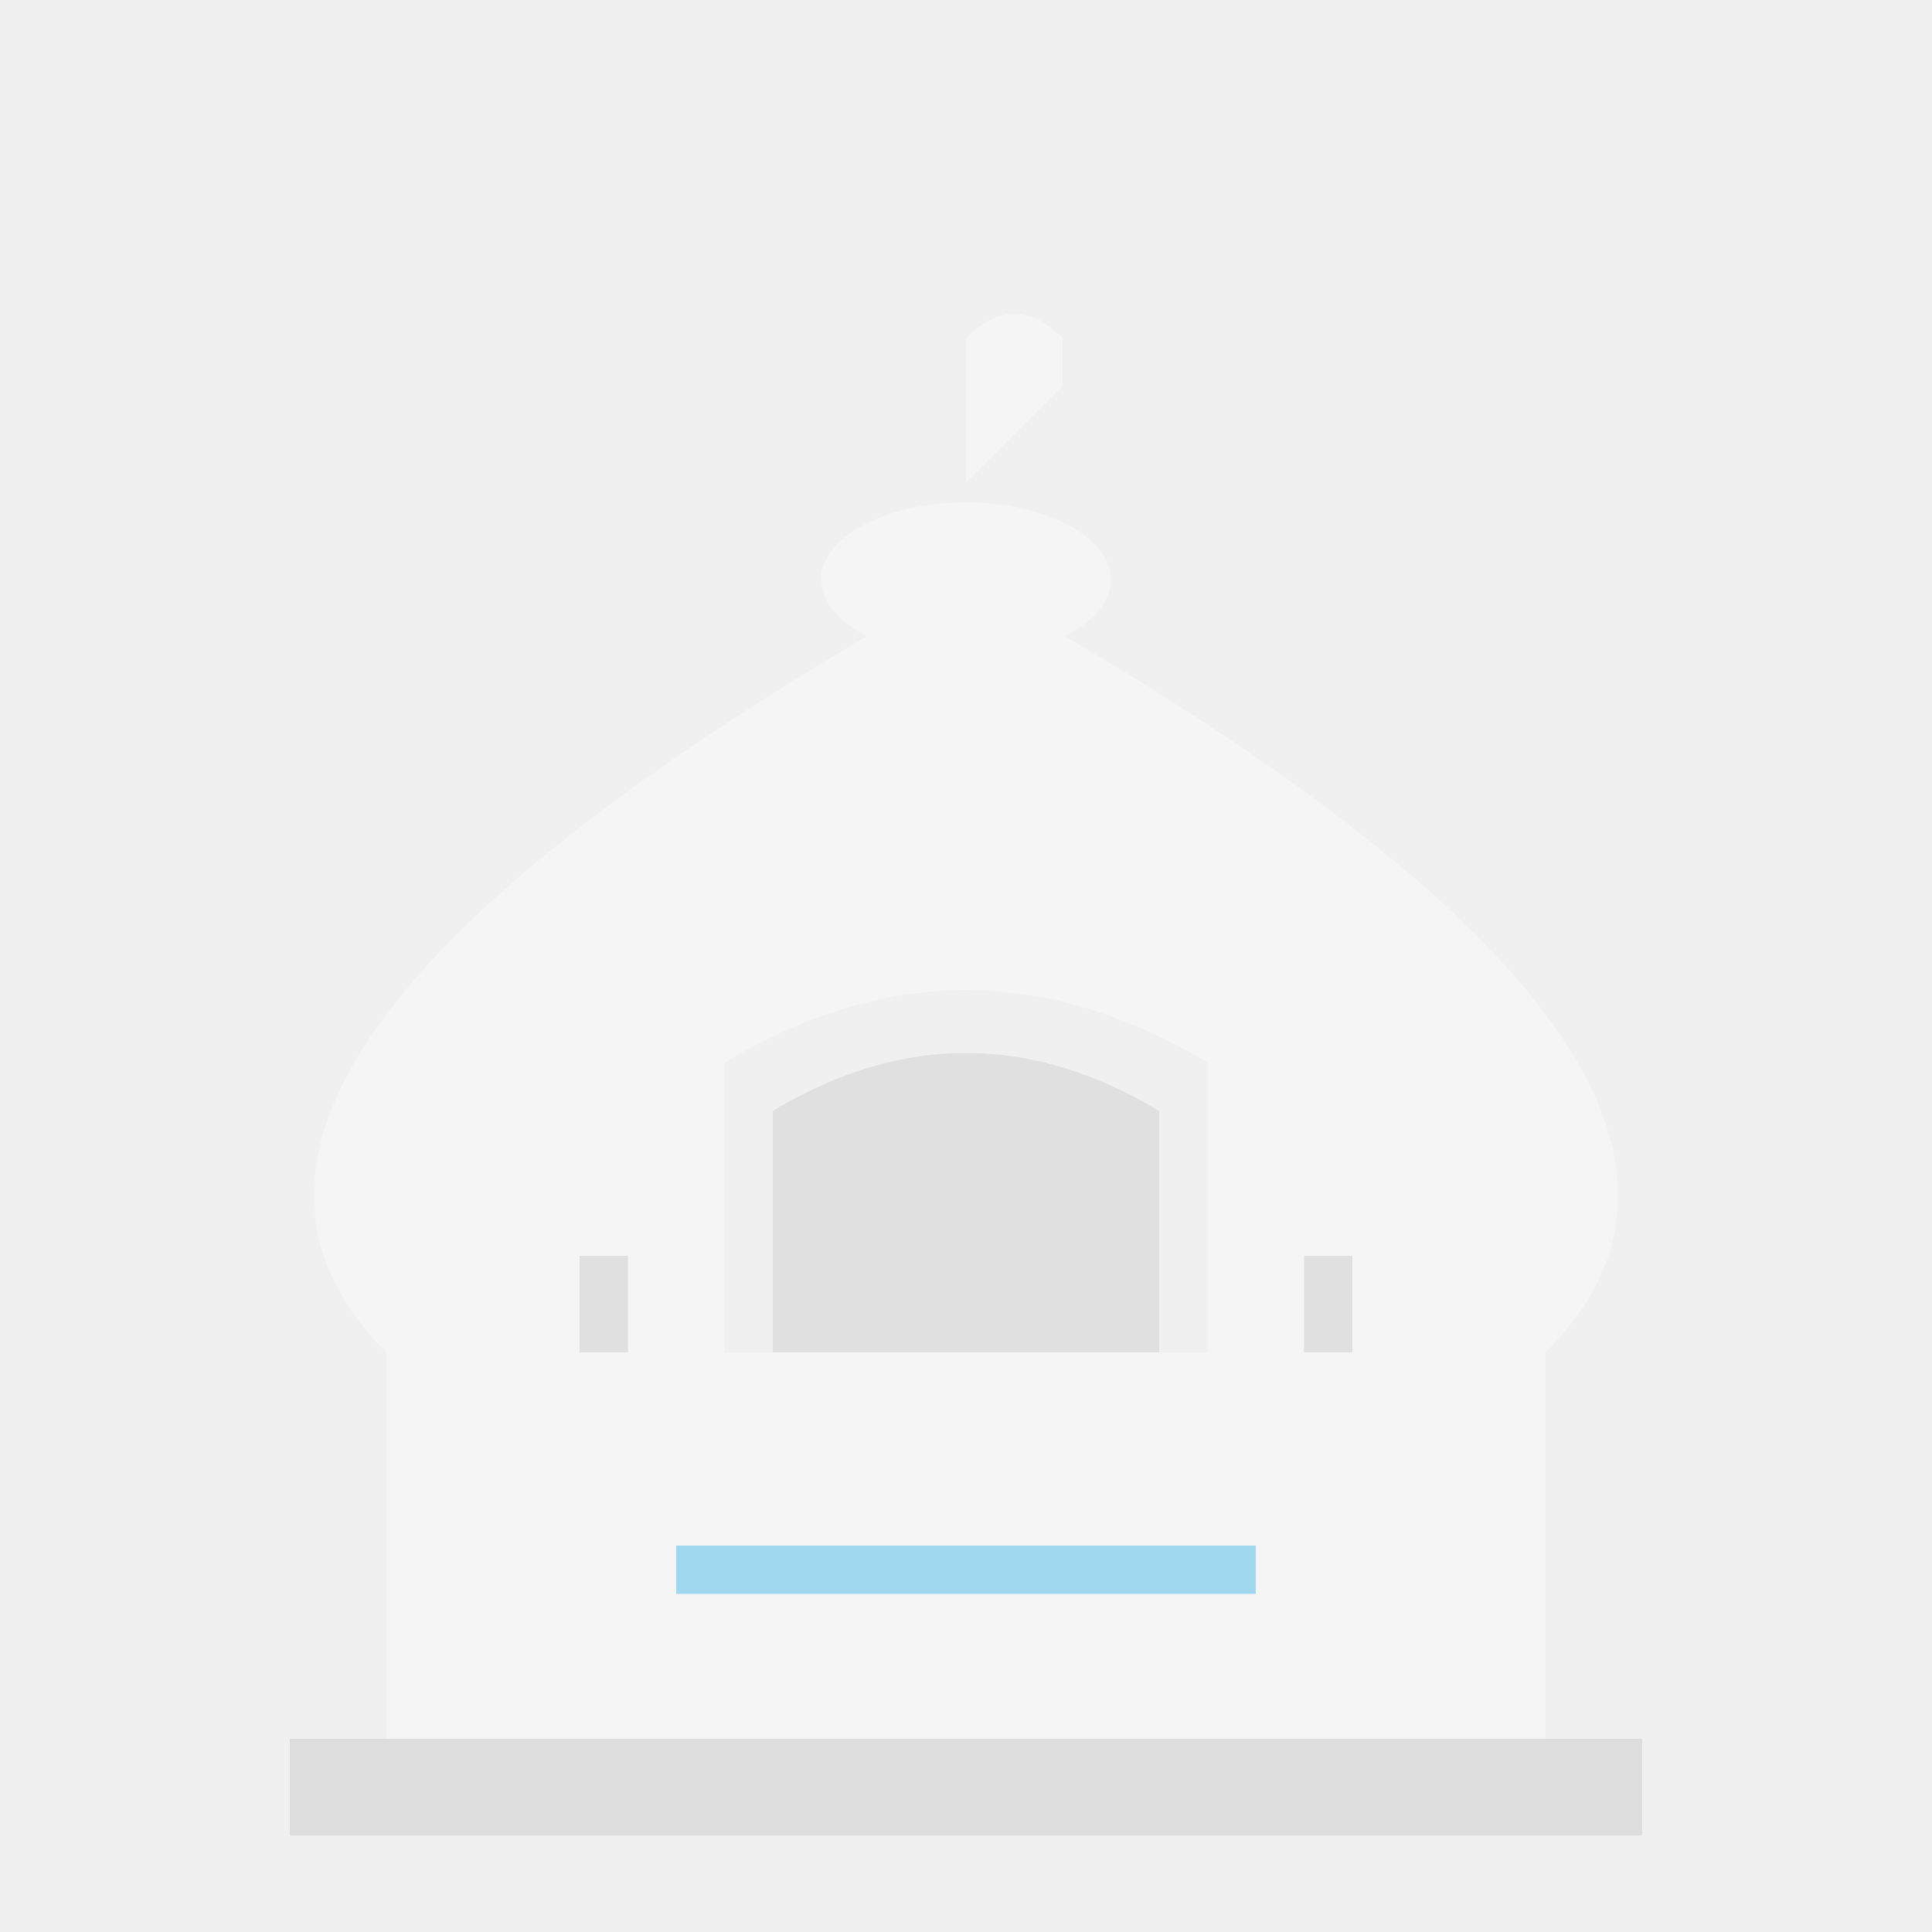
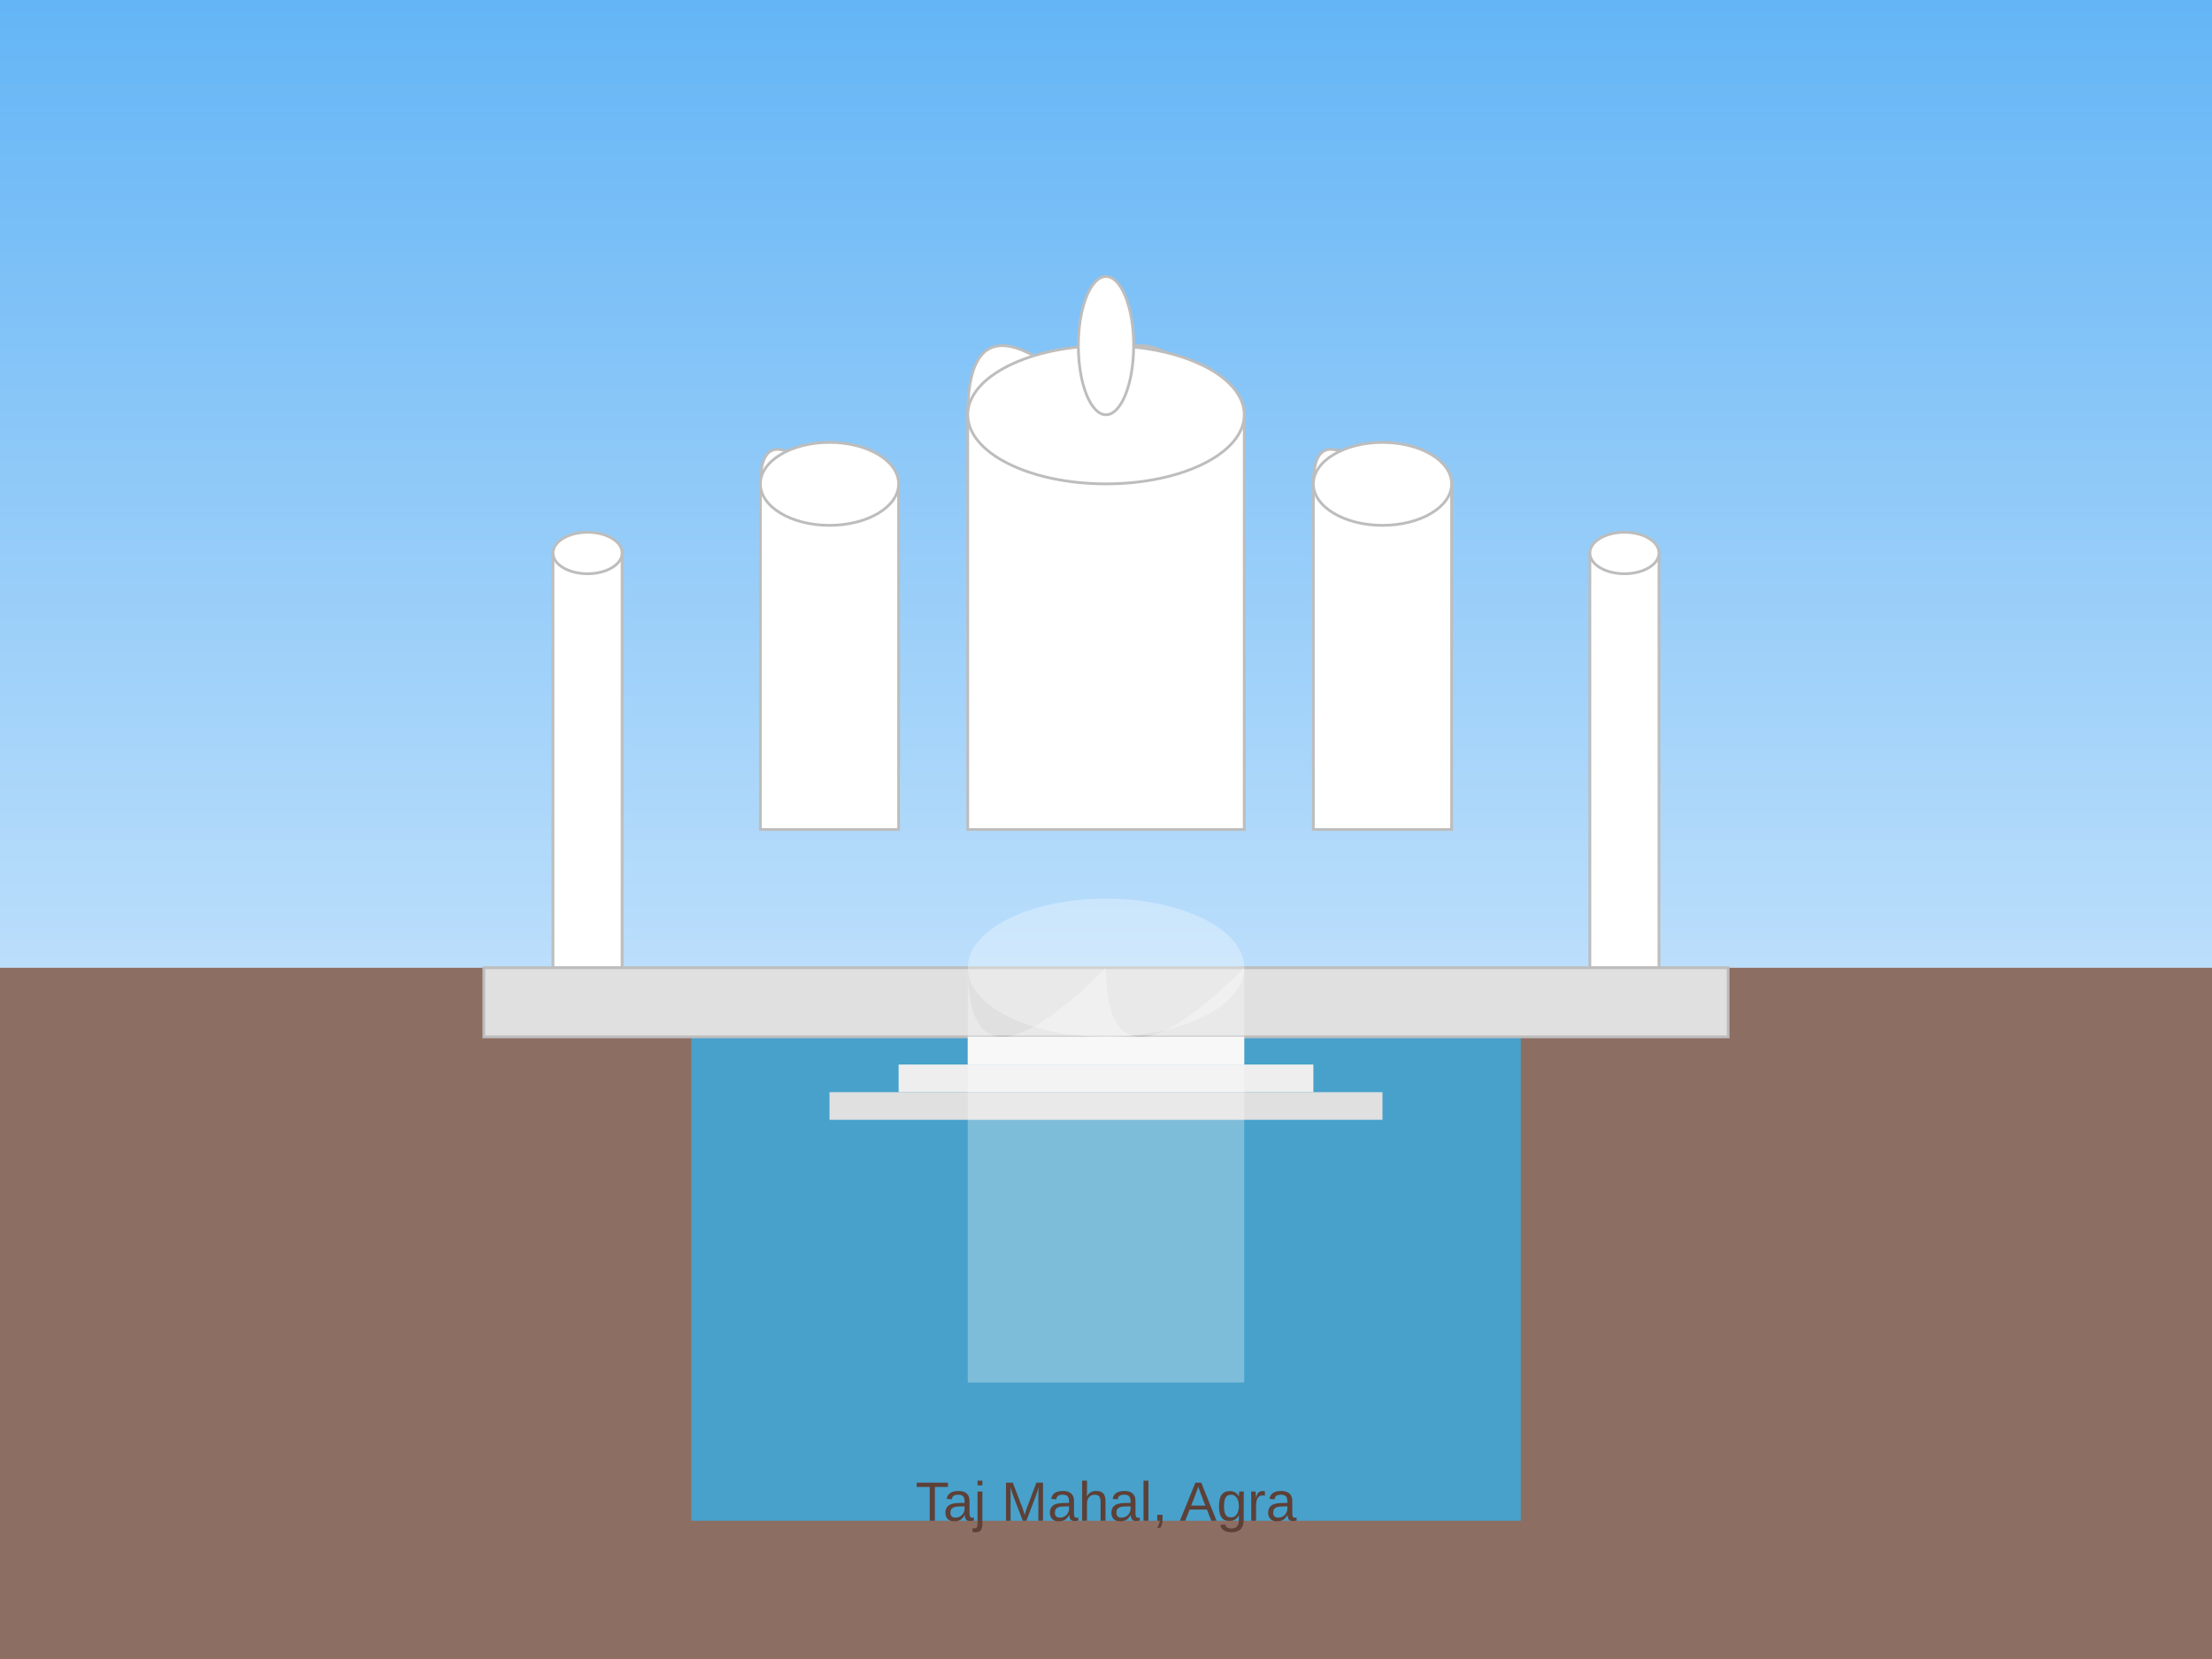
- <svg xmlns="http://www.w3.org/2000/svg" width="200px" height="200px" viewBox="0 0 200 200" version="1.1">
-   <g stroke="none" stroke-width="1" fill="none" fill-rule="evenodd">
-     <g transform="translate(10, 20)">
-       <rect x="20" y="160" width="140" height="10" fill="#ddd" />
-       <rect x="30" y="120" width="120" height="40" fill="#f5f5f5" />
-       <path d="M90,40 Q180,90 150,120 L30,120 Q0,90 90,40 Z" fill="#f5f5f5" />
-       <ellipse cx="90" cy="40" rx="15" ry="8" fill="#f5f5f5" />
-       <path d="M90,30 L90,15 Q95,10 100,15 L100,20 Z" fill="#f5f5f5" />
-       <path d="M45,75 Q60,90 50,120 L35,120 Q25,90 45,75 Z" fill="#f5f5f5" />
-       <ellipse cx="45" cy="75" rx="5" ry="3" fill="#f5f5f5" />
-       <path d="M135,75 Q155,90 145,120 L130,120 Q120,90 135,75 Z" fill="#f5f5f5" />
-       <ellipse cx="135" cy="75" rx="5" ry="3" fill="#f5f5f5" />
-       <path d="M65,120 L65,90 Q90,75 115,90 L115,120 Z" fill="#f0f0f0" />
-       <path d="M70,120 L70,95 Q90,83 110,95 L110,120 Z" fill="#e0e0e0" />
-       <path d="M50,120 L50,110 L55,110 L55,120 Z" fill="#e0e0e0" />
-       <path d="M125,120 L125,110 L130,110 L130,120 Z" fill="#e0e0e0" />
-       <rect x="60" y="140" width="60" height="5" fill="#a0d8ef" />
-     </g>
-   </g>
+ <svg xmlns="http://www.w3.org/2000/svg" viewBox="0 0 800 600" width="800" height="600">
+   <rect width="800" height="600" fill="#f0f5fa" />
+   <linearGradient id="sky" x1="0%" y1="0%" x2="0%" y2="100%">
+     <stop offset="0%" stop-color="#64b5f6" />
+     <stop offset="100%" stop-color="#bbdefb" />
+   </linearGradient>
+   <rect width="800" height="350" fill="url(#sky)" />
+   <rect x="0" y="350" width="800" height="250" fill="#8d6e63" />
+   <rect x="250" y="350" width="300" height="200" fill="#29b6f6" opacity="0.7" />
+   <path d="M400,150 Q400,100 450,150 L450,300 L350,300 L350,150 Q350,100 400,150 Z" fill="white" stroke="#bdbdbd" stroke-width="1" />
+   <ellipse cx="400" cy="150" rx="50" ry="25" fill="white" stroke="#bdbdbd" stroke-width="1" />
+   <ellipse cx="400" cy="125" rx="10" ry="25" fill="white" stroke="#bdbdbd" stroke-width="1" />
+   <path d="M300,175 Q300,150 325,175 L325,300 L275,300 L275,175 Q275,150 300,175 Z" fill="white" stroke="#bdbdbd" stroke-width="1" />
+   <ellipse cx="300" cy="175" rx="25" ry="15" fill="white" stroke="#bdbdbd" stroke-width="1" />
+   <path d="M500,175 Q500,150 525,175 L525,300 L475,300 L475,175 Q475,150 500,175 Z" fill="white" stroke="#bdbdbd" stroke-width="1" />
+   <ellipse cx="500" cy="175" rx="25" ry="15" fill="white" stroke="#bdbdbd" stroke-width="1" />
+   <rect x="200" y="200" width="25" height="150" fill="white" stroke="#bdbdbd" stroke-width="1" />
+   <ellipse cx="212.5" cy="200" rx="12.5" ry="7.5" fill="white" stroke="#bdbdbd" stroke-width="1" />
+   <rect x="575" y="200" width="25" height="150" fill="white" stroke="#bdbdbd" stroke-width="1" />
+   <ellipse cx="587.5" cy="200" rx="12.5" ry="7.5" fill="white" stroke="#bdbdbd" stroke-width="1" />
+   <rect x="175" y="350" width="450" height="25" fill="#e0e0e0" stroke="#bdbdbd" stroke-width="1" />
+   <rect x="350" y="375" width="100" height="10" fill="#f5f5f5" />
+   <rect x="325" y="385" width="150" height="10" fill="#eeeeee" />
+   <rect x="300" y="395" width="200" height="10" fill="#e0e0e0" />
+   <path d="M400,350 Q400,400 450,350 L450,500 L350,500 L350,350 Q350,400 400,350 Z" fill="white" opacity="0.3" />
+   <ellipse cx="400" cy="350" rx="50" ry="25" fill="white" opacity="0.3" />
+   <text x="400" y="550" text-anchor="middle" font-family="Arial" font-size="20" fill="#5d4037">Taj Mahal, Agra</text>
</svg>
